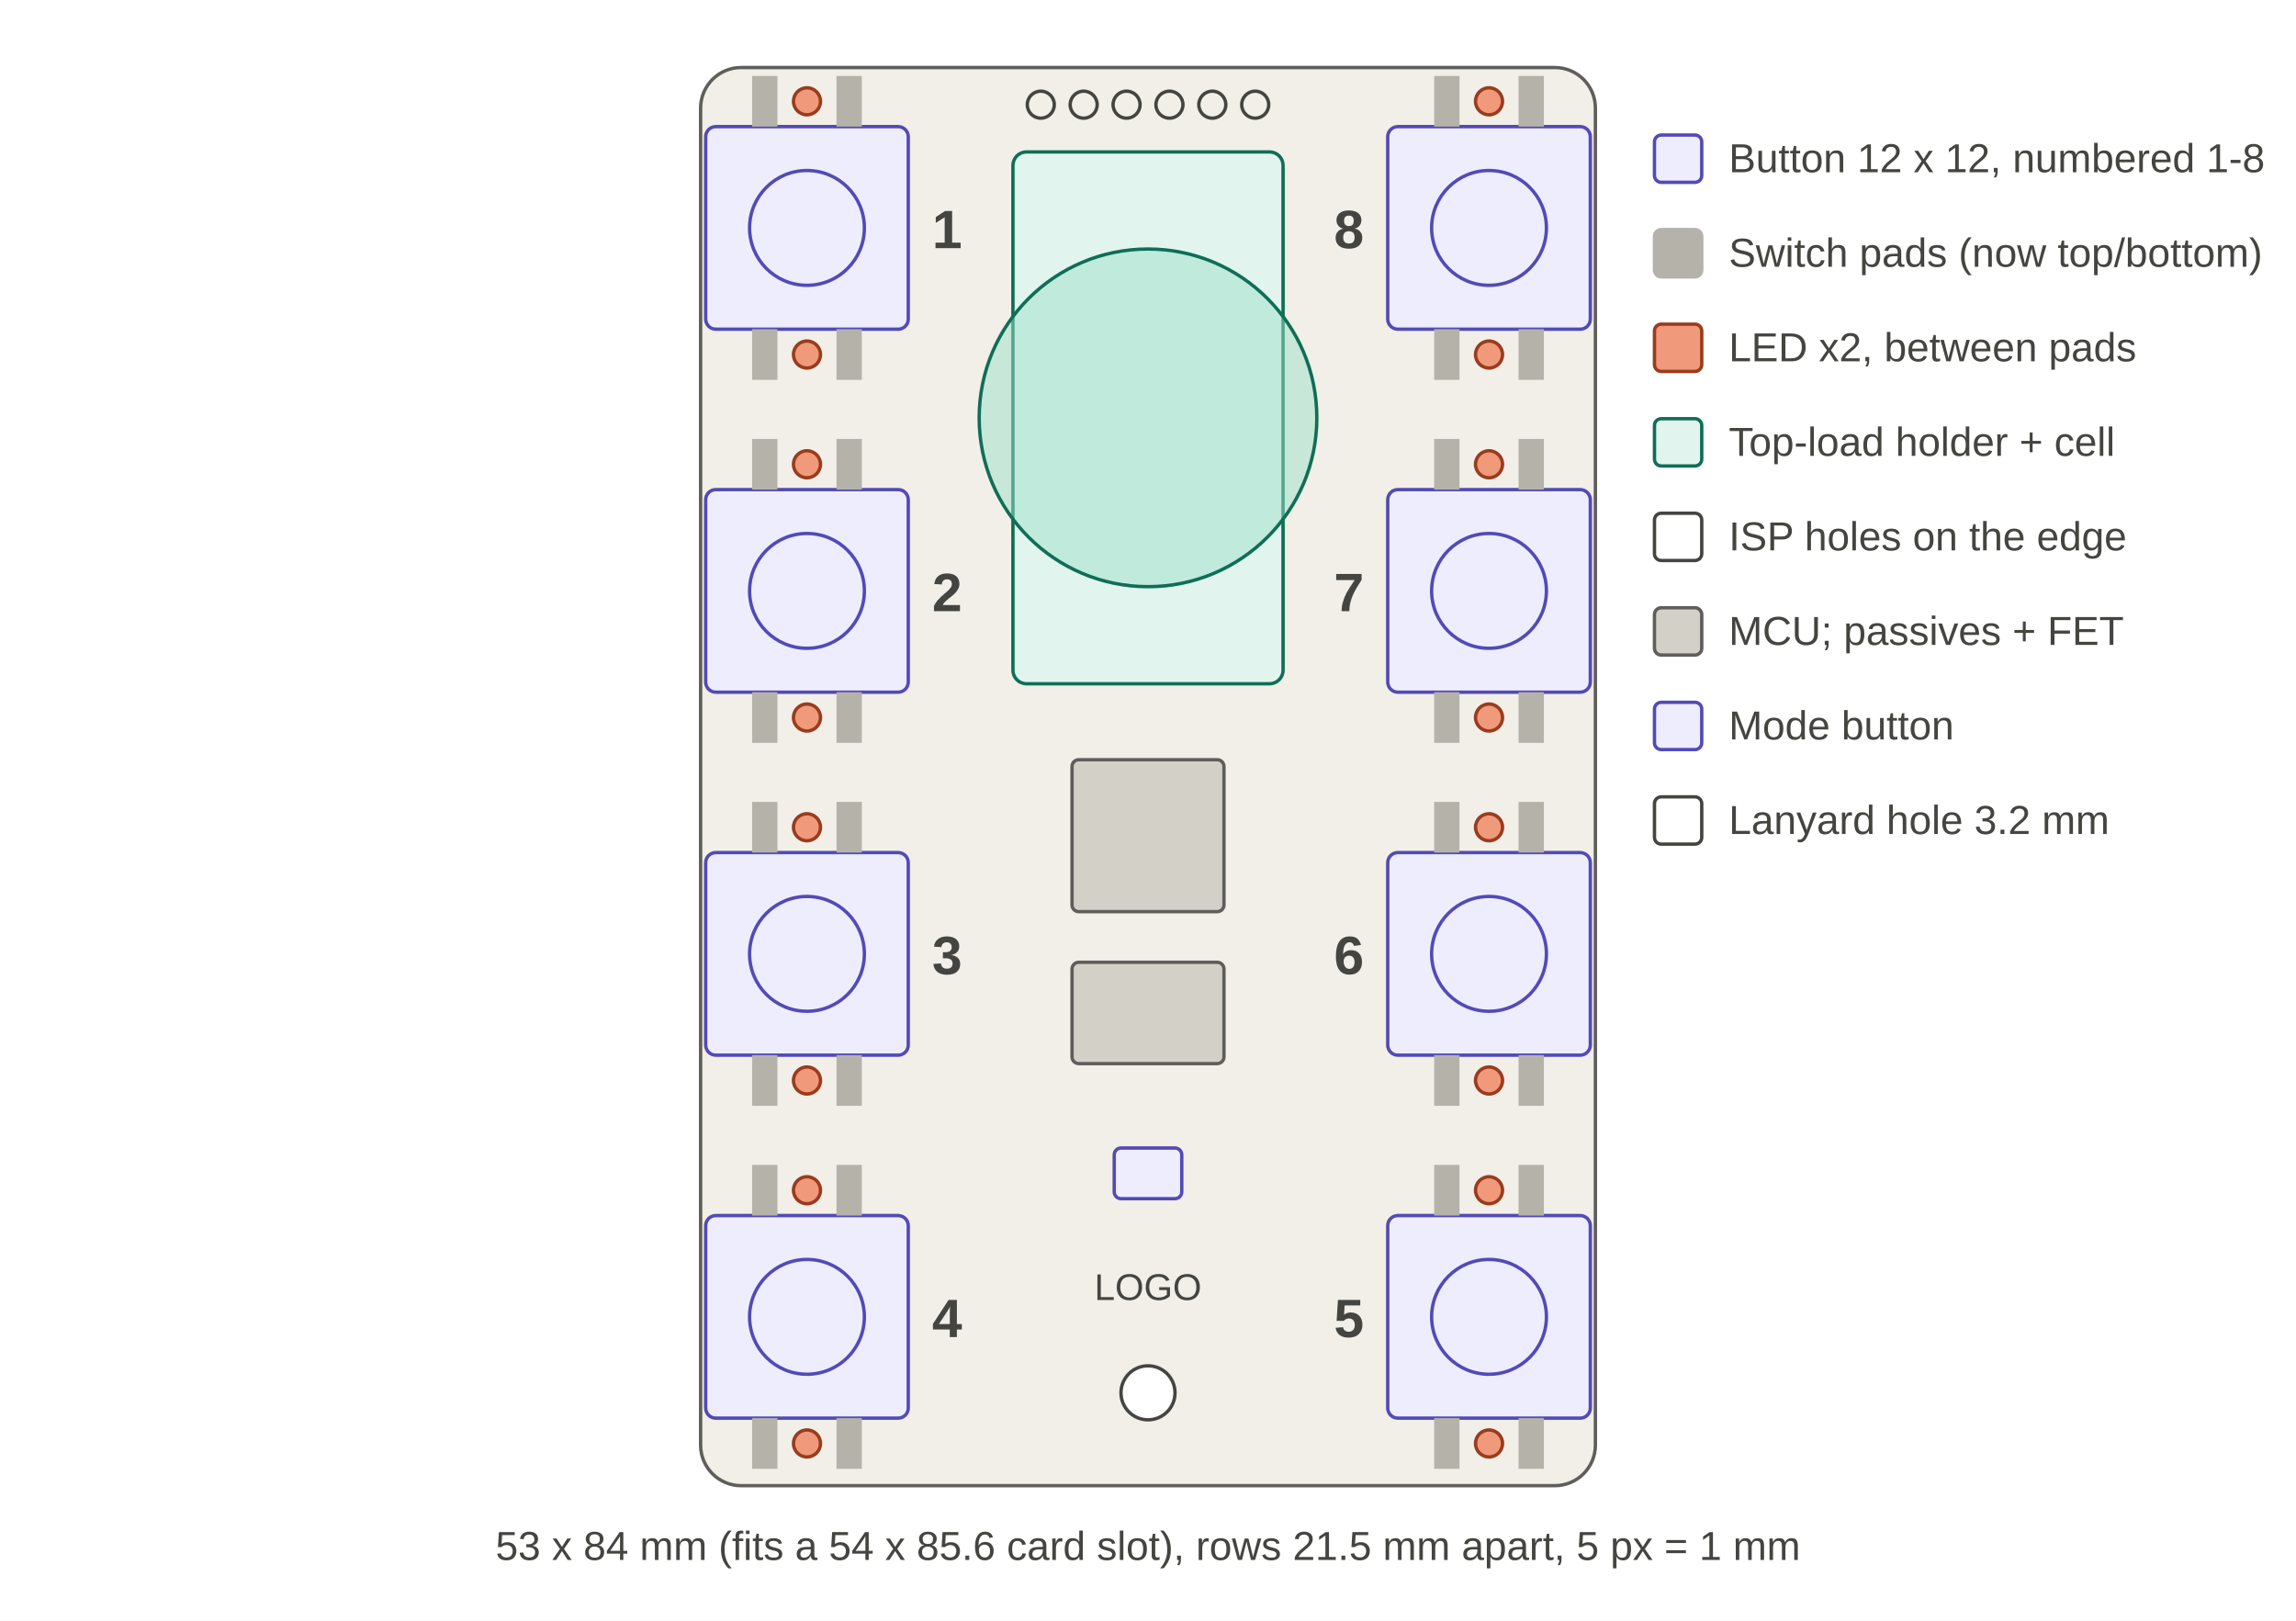
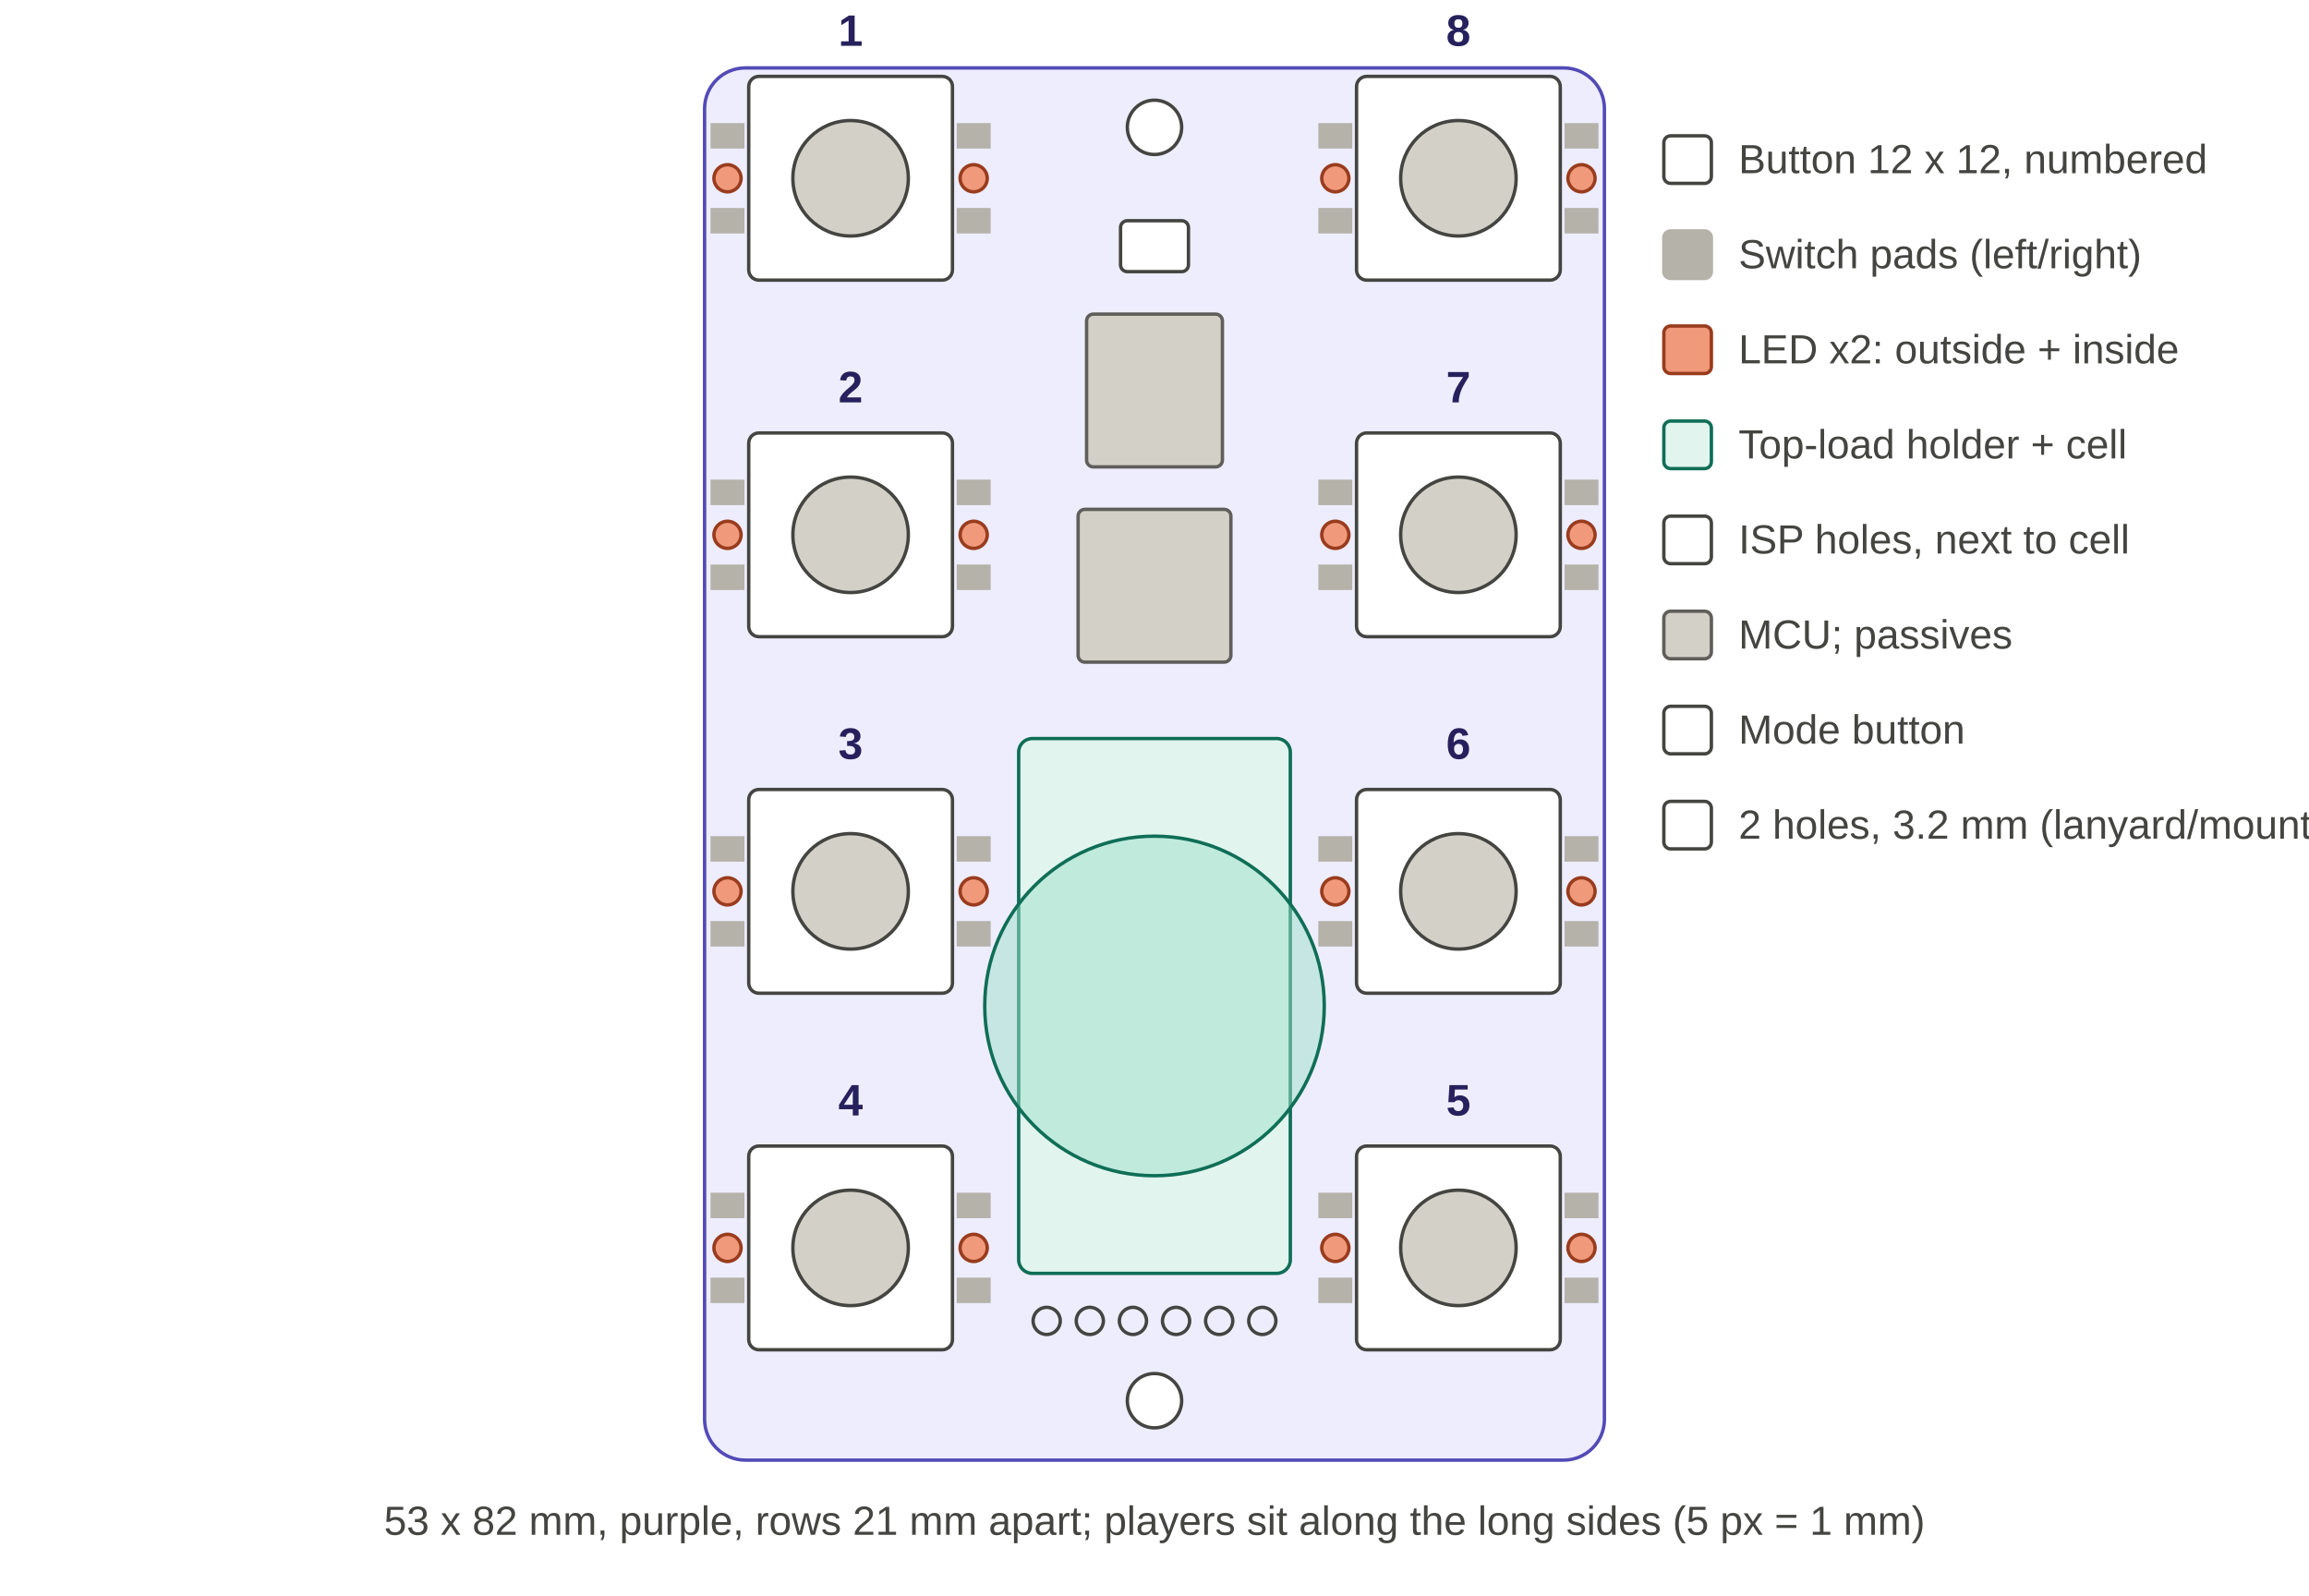
- <svg xmlns="http://www.w3.org/2000/svg" viewBox="0 0 680 480" width="680" height="480" font-family="Segoe UI, Arial, sans-serif">
-   <rect width="680" height="480" fill="#fff" />
-   <rect x="207.5" y="20" width="265" height="420" rx="12" fill="#F1EFE8" stroke="#5F5E5A" />
-   <rect x="209.0" y="37.5" width="60" height="60" rx="3" fill="#EEEDFE" stroke="#534AB7" />
-   <circle cx="239.0" cy="67.5" r="17" fill="#EEEDFE" stroke="#534AB7" />
-   <rect x="222.75" y="22.5" width="7.5" height="15" fill="#B4B2A9" />
-   <rect x="247.75" y="22.5" width="7.5" height="15" fill="#B4B2A9" />
-   <circle cx="239.0" cy="30.0" r="4" fill="#F0997B" stroke="#993C1D" />
-   <rect x="222.75" y="97.5" width="7.5" height="15" fill="#B4B2A9" />
-   <rect x="247.75" y="97.5" width="7.5" height="15" fill="#B4B2A9" />
-   <circle cx="239.0" cy="105.0" r="4" fill="#F0997B" stroke="#993C1D" />
-   <text x="280.5" y="73.5" text-anchor="middle" font-size="16" font-weight="bold" fill="#444441">1</text>
-   <rect x="209.0" y="145.0" width="60" height="60" rx="3" fill="#EEEDFE" stroke="#534AB7" />
-   <circle cx="239.0" cy="175.0" r="17" fill="#EEEDFE" stroke="#534AB7" />
-   <rect x="222.75" y="130.0" width="7.5" height="15" fill="#B4B2A9" />
-   <rect x="247.75" y="130.0" width="7.5" height="15" fill="#B4B2A9" />
-   <circle cx="239.0" cy="137.5" r="4" fill="#F0997B" stroke="#993C1D" />
-   <rect x="222.75" y="205.0" width="7.5" height="15" fill="#B4B2A9" />
-   <rect x="247.75" y="205.0" width="7.5" height="15" fill="#B4B2A9" />
-   <circle cx="239.0" cy="212.5" r="4" fill="#F0997B" stroke="#993C1D" />
-   <text x="280.5" y="181.0" text-anchor="middle" font-size="16" font-weight="bold" fill="#444441">2</text>
-   <rect x="209.0" y="252.5" width="60" height="60" rx="3" fill="#EEEDFE" stroke="#534AB7" />
-   <circle cx="239.0" cy="282.5" r="17" fill="#EEEDFE" stroke="#534AB7" />
-   <rect x="222.75" y="237.5" width="7.5" height="15" fill="#B4B2A9" />
-   <rect x="247.75" y="237.5" width="7.5" height="15" fill="#B4B2A9" />
-   <circle cx="239.0" cy="245.0" r="4" fill="#F0997B" stroke="#993C1D" />
-   <rect x="222.75" y="312.5" width="7.5" height="15" fill="#B4B2A9" />
-   <rect x="247.75" y="312.5" width="7.5" height="15" fill="#B4B2A9" />
-   <circle cx="239.0" cy="320.0" r="4" fill="#F0997B" stroke="#993C1D" />
-   <text x="280.5" y="288.5" text-anchor="middle" font-size="16" font-weight="bold" fill="#444441">3</text>
-   <rect x="209.0" y="360.0" width="60" height="60" rx="3" fill="#EEEDFE" stroke="#534AB7" />
-   <circle cx="239.0" cy="390.0" r="17" fill="#EEEDFE" stroke="#534AB7" />
-   <rect x="222.75" y="345.0" width="7.5" height="15" fill="#B4B2A9" />
-   <rect x="247.75" y="345.0" width="7.5" height="15" fill="#B4B2A9" />
-   <circle cx="239.0" cy="352.5" r="4" fill="#F0997B" stroke="#993C1D" />
-   <rect x="222.75" y="420.0" width="7.5" height="15" fill="#B4B2A9" />
-   <rect x="247.75" y="420.0" width="7.5" height="15" fill="#B4B2A9" />
-   <circle cx="239.0" cy="427.5" r="4" fill="#F0997B" stroke="#993C1D" />
-   <text x="280.5" y="396.0" text-anchor="middle" font-size="16" font-weight="bold" fill="#444441">4</text>
-   <rect x="411.0" y="360.0" width="60" height="60" rx="3" fill="#EEEDFE" stroke="#534AB7" />
-   <circle cx="441.0" cy="390.0" r="17" fill="#EEEDFE" stroke="#534AB7" />
-   <rect x="424.75" y="345.0" width="7.5" height="15" fill="#B4B2A9" />
-   <rect x="449.75" y="345.0" width="7.5" height="15" fill="#B4B2A9" />
-   <circle cx="441.0" cy="352.5" r="4" fill="#F0997B" stroke="#993C1D" />
-   <rect x="424.75" y="420.0" width="7.5" height="15" fill="#B4B2A9" />
-   <rect x="449.75" y="420.0" width="7.5" height="15" fill="#B4B2A9" />
-   <circle cx="441.0" cy="427.5" r="4" fill="#F0997B" stroke="#993C1D" />
-   <text x="399.5" y="396.0" text-anchor="middle" font-size="16" font-weight="bold" fill="#444441">5</text>
-   <rect x="411.0" y="252.5" width="60" height="60" rx="3" fill="#EEEDFE" stroke="#534AB7" />
-   <circle cx="441.0" cy="282.5" r="17" fill="#EEEDFE" stroke="#534AB7" />
-   <rect x="424.75" y="237.5" width="7.5" height="15" fill="#B4B2A9" />
-   <rect x="449.75" y="237.5" width="7.5" height="15" fill="#B4B2A9" />
-   <circle cx="441.0" cy="245.0" r="4" fill="#F0997B" stroke="#993C1D" />
-   <rect x="424.75" y="312.5" width="7.5" height="15" fill="#B4B2A9" />
-   <rect x="449.75" y="312.5" width="7.5" height="15" fill="#B4B2A9" />
-   <circle cx="441.0" cy="320.0" r="4" fill="#F0997B" stroke="#993C1D" />
-   <text x="399.5" y="288.5" text-anchor="middle" font-size="16" font-weight="bold" fill="#444441">6</text>
-   <rect x="411.0" y="145.0" width="60" height="60" rx="3" fill="#EEEDFE" stroke="#534AB7" />
-   <circle cx="441.0" cy="175.0" r="17" fill="#EEEDFE" stroke="#534AB7" />
-   <rect x="424.75" y="130.0" width="7.5" height="15" fill="#B4B2A9" />
-   <rect x="449.75" y="130.0" width="7.5" height="15" fill="#B4B2A9" />
-   <circle cx="441.0" cy="137.5" r="4" fill="#F0997B" stroke="#993C1D" />
-   <rect x="424.75" y="205.0" width="7.5" height="15" fill="#B4B2A9" />
-   <rect x="449.75" y="205.0" width="7.5" height="15" fill="#B4B2A9" />
-   <circle cx="441.0" cy="212.5" r="4" fill="#F0997B" stroke="#993C1D" />
-   <text x="399.5" y="181.0" text-anchor="middle" font-size="16" font-weight="bold" fill="#444441">7</text>
-   <rect x="411.0" y="37.5" width="60" height="60" rx="3" fill="#EEEDFE" stroke="#534AB7" />
-   <circle cx="441.0" cy="67.5" r="17" fill="#EEEDFE" stroke="#534AB7" />
-   <rect x="424.75" y="22.5" width="7.5" height="15" fill="#B4B2A9" />
-   <rect x="449.75" y="22.5" width="7.5" height="15" fill="#B4B2A9" />
-   <circle cx="441.0" cy="30.0" r="4" fill="#F0997B" stroke="#993C1D" />
-   <rect x="424.75" y="97.5" width="7.5" height="15" fill="#B4B2A9" />
-   <rect x="449.75" y="97.5" width="7.5" height="15" fill="#B4B2A9" />
-   <circle cx="441.0" cy="105.0" r="4" fill="#F0997B" stroke="#993C1D" />
-   <text x="399.5" y="73.5" text-anchor="middle" font-size="16" font-weight="bold" fill="#444441">8</text>
-   <circle cx="308.25" cy="31.0" r="4" fill="none" stroke="#444441" />
-   <circle cx="320.95" cy="31.0" r="4" fill="none" stroke="#444441" />
-   <circle cx="333.65" cy="31.0" r="4" fill="none" stroke="#444441" />
-   <circle cx="346.35" cy="31.0" r="4" fill="none" stroke="#444441" />
-   <circle cx="359.05" cy="31.0" r="4" fill="none" stroke="#444441" />
-   <circle cx="371.75" cy="31.0" r="4" fill="none" stroke="#444441" />
-   <rect x="300.0" y="45" width="80" height="157.5" rx="4" fill="#E1F5EE" stroke="#0F6E56" />
-   <circle cx="340.0" cy="123.75" r="50" fill="#9FE1CB" fill-opacity="0.5" stroke="#0F6E56" />
-   <rect x="317.5" y="225" width="45" height="45" rx="2" fill="#D3D1C7" stroke="#5F5E5A" />
-   <rect x="317.5" y="285" width="45" height="30" rx="2" fill="#D3D1C7" stroke="#5F5E5A" />
-   <rect x="330.0" y="340" width="20" height="15" rx="2" fill="#EEEDFE" stroke="#534AB7" />
+ <svg xmlns="http://www.w3.org/2000/svg" viewBox="0 0 680 470" width="680" height="470" font-family="Segoe UI, Arial, sans-serif">
+   <rect width="680" height="470" fill="#fff" />
+   <rect x="207.5" y="20" width="265" height="410" rx="12" fill="#EEEDFE" stroke="#534AB7" />
+   <rect x="220.5" y="22.5" width="60" height="60" rx="3" fill="#fff" stroke="#444441" />
+   <circle cx="250.5" cy="52.5" r="17" fill="#D3D1C7" stroke="#444441" />
+   <rect x="209.25" y="36.25" width="10" height="7.5" fill="#B4B2A9" />
+   <rect x="209.25" y="61.25" width="10" height="7.5" fill="#B4B2A9" />
+   <circle cx="214.25" cy="52.5" r="4" fill="#F0997B" stroke="#993C1D" />
+   <rect x="281.75" y="36.25" width="10" height="7.5" fill="#B4B2A9" />
+   <rect x="281.75" y="61.25" width="10" height="7.5" fill="#B4B2A9" />
+   <circle cx="286.75" cy="52.5" r="4" fill="#F0997B" stroke="#993C1D" />
+   <text x="250.5" y="13.5" text-anchor="middle" font-size="13" font-weight="bold" fill="#26215C">1</text>
+   <rect x="220.5" y="127.5" width="60" height="60" rx="3" fill="#fff" stroke="#444441" />
+   <circle cx="250.5" cy="157.5" r="17" fill="#D3D1C7" stroke="#444441" />
+   <rect x="209.25" y="141.25" width="10" height="7.5" fill="#B4B2A9" />
+   <rect x="209.25" y="166.25" width="10" height="7.5" fill="#B4B2A9" />
+   <circle cx="214.25" cy="157.5" r="4" fill="#F0997B" stroke="#993C1D" />
+   <rect x="281.75" y="141.25" width="10" height="7.5" fill="#B4B2A9" />
+   <rect x="281.75" y="166.25" width="10" height="7.5" fill="#B4B2A9" />
+   <circle cx="286.75" cy="157.5" r="4" fill="#F0997B" stroke="#993C1D" />
+   <text x="250.5" y="118.5" text-anchor="middle" font-size="13" font-weight="bold" fill="#26215C">2</text>
+   <rect x="220.5" y="232.5" width="60" height="60" rx="3" fill="#fff" stroke="#444441" />
+   <circle cx="250.5" cy="262.5" r="17" fill="#D3D1C7" stroke="#444441" />
+   <rect x="209.25" y="246.25" width="10" height="7.5" fill="#B4B2A9" />
+   <rect x="209.25" y="271.25" width="10" height="7.5" fill="#B4B2A9" />
+   <circle cx="214.25" cy="262.5" r="4" fill="#F0997B" stroke="#993C1D" />
+   <rect x="281.75" y="246.25" width="10" height="7.5" fill="#B4B2A9" />
+   <rect x="281.75" y="271.25" width="10" height="7.5" fill="#B4B2A9" />
+   <circle cx="286.75" cy="262.5" r="4" fill="#F0997B" stroke="#993C1D" />
+   <text x="250.5" y="223.5" text-anchor="middle" font-size="13" font-weight="bold" fill="#26215C">3</text>
+   <rect x="220.5" y="337.5" width="60" height="60" rx="3" fill="#fff" stroke="#444441" />
+   <circle cx="250.5" cy="367.5" r="17" fill="#D3D1C7" stroke="#444441" />
+   <rect x="209.25" y="351.25" width="10" height="7.5" fill="#B4B2A9" />
+   <rect x="209.25" y="376.25" width="10" height="7.5" fill="#B4B2A9" />
+   <circle cx="214.25" cy="367.5" r="4" fill="#F0997B" stroke="#993C1D" />
+   <rect x="281.75" y="351.25" width="10" height="7.5" fill="#B4B2A9" />
+   <rect x="281.75" y="376.25" width="10" height="7.5" fill="#B4B2A9" />
+   <circle cx="286.75" cy="367.5" r="4" fill="#F0997B" stroke="#993C1D" />
+   <text x="250.5" y="328.5" text-anchor="middle" font-size="13" font-weight="bold" fill="#26215C">4</text>
+   <rect x="399.5" y="337.5" width="60" height="60" rx="3" fill="#fff" stroke="#444441" />
+   <circle cx="429.5" cy="367.5" r="17" fill="#D3D1C7" stroke="#444441" />
+   <rect x="388.25" y="351.25" width="10" height="7.5" fill="#B4B2A9" />
+   <rect x="388.25" y="376.25" width="10" height="7.5" fill="#B4B2A9" />
+   <circle cx="393.25" cy="367.5" r="4" fill="#F0997B" stroke="#993C1D" />
+   <rect x="460.75" y="351.25" width="10" height="7.5" fill="#B4B2A9" />
+   <rect x="460.75" y="376.25" width="10" height="7.5" fill="#B4B2A9" />
+   <circle cx="465.75" cy="367.5" r="4" fill="#F0997B" stroke="#993C1D" />
+   <text x="429.5" y="328.5" text-anchor="middle" font-size="13" font-weight="bold" fill="#26215C">5</text>
+   <rect x="399.5" y="232.5" width="60" height="60" rx="3" fill="#fff" stroke="#444441" />
+   <circle cx="429.5" cy="262.5" r="17" fill="#D3D1C7" stroke="#444441" />
+   <rect x="388.25" y="246.25" width="10" height="7.5" fill="#B4B2A9" />
+   <rect x="388.25" y="271.25" width="10" height="7.5" fill="#B4B2A9" />
+   <circle cx="393.25" cy="262.5" r="4" fill="#F0997B" stroke="#993C1D" />
+   <rect x="460.75" y="246.25" width="10" height="7.5" fill="#B4B2A9" />
+   <rect x="460.75" y="271.25" width="10" height="7.5" fill="#B4B2A9" />
+   <circle cx="465.75" cy="262.5" r="4" fill="#F0997B" stroke="#993C1D" />
+   <text x="429.5" y="223.5" text-anchor="middle" font-size="13" font-weight="bold" fill="#26215C">6</text>
+   <rect x="399.5" y="127.5" width="60" height="60" rx="3" fill="#fff" stroke="#444441" />
+   <circle cx="429.5" cy="157.5" r="17" fill="#D3D1C7" stroke="#444441" />
+   <rect x="388.25" y="141.25" width="10" height="7.5" fill="#B4B2A9" />
+   <rect x="388.25" y="166.25" width="10" height="7.5" fill="#B4B2A9" />
+   <circle cx="393.25" cy="157.5" r="4" fill="#F0997B" stroke="#993C1D" />
+   <rect x="460.75" y="141.25" width="10" height="7.5" fill="#B4B2A9" />
+   <rect x="460.75" y="166.25" width="10" height="7.5" fill="#B4B2A9" />
+   <circle cx="465.75" cy="157.5" r="4" fill="#F0997B" stroke="#993C1D" />
+   <text x="429.5" y="118.5" text-anchor="middle" font-size="13" font-weight="bold" fill="#26215C">7</text>
+   <rect x="399.5" y="22.5" width="60" height="60" rx="3" fill="#fff" stroke="#444441" />
+   <circle cx="429.5" cy="52.5" r="17" fill="#D3D1C7" stroke="#444441" />
+   <rect x="388.25" y="36.25" width="10" height="7.5" fill="#B4B2A9" />
+   <rect x="388.25" y="61.25" width="10" height="7.5" fill="#B4B2A9" />
+   <circle cx="393.25" cy="52.5" r="4" fill="#F0997B" stroke="#993C1D" />
+   <rect x="460.75" y="36.25" width="10" height="7.5" fill="#B4B2A9" />
+   <rect x="460.75" y="61.25" width="10" height="7.5" fill="#B4B2A9" />
+   <circle cx="465.75" cy="52.5" r="4" fill="#F0997B" stroke="#993C1D" />
+   <text x="429.5" y="13.5" text-anchor="middle" font-size="13" font-weight="bold" fill="#26215C">8</text>
+   <circle cx="340.0" cy="37.5" r="8" fill="#fff" stroke="#444441" />
+   <rect x="330.0" y="65" width="20" height="15" rx="2" fill="#fff" stroke="#444441" />
+   <rect x="320.0" y="92.5" width="40" height="45" rx="2" fill="#D3D1C7" stroke="#5F5E5A" />
+   <rect x="317.5" y="150" width="45" height="45" rx="2" fill="#D3D1C7" stroke="#5F5E5A" />
+   <rect x="300.0" y="217.5" width="80" height="157.5" rx="4" fill="#E1F5EE" stroke="#0F6E56" />
+   <circle cx="340.0" cy="296.25" r="50" fill="#9FE1CB" fill-opacity="0.5" stroke="#0F6E56" />
+   <circle cx="308.25" cy="389.0" r="4" fill="none" stroke="#444441" />
+   <circle cx="320.95" cy="389.0" r="4" fill="none" stroke="#444441" />
+   <circle cx="333.65" cy="389.0" r="4" fill="none" stroke="#444441" />
+   <circle cx="346.35" cy="389.0" r="4" fill="none" stroke="#444441" />
+   <circle cx="359.05" cy="389.0" r="4" fill="none" stroke="#444441" />
+   <circle cx="371.75" cy="389.0" r="4" fill="none" stroke="#444441" />
  <circle cx="340.0" cy="412.5" r="8" fill="#fff" stroke="#444441" />
-   <text x="340.0" y="385" text-anchor="middle" font-size="11" fill="#444441">LOGO</text>
-   <rect x="490" y="40" width="14" height="14" rx="2" fill="#EEEDFE" stroke="#534AB7" />
-   <text x="512" y="51" font-size="12" fill="#444441">Button 12 x 12, numbered 1-8</text>
+   <rect x="490" y="40" width="14" height="14" rx="2" fill="#fff" stroke="#444441" />
+   <text x="512" y="51" font-size="12" fill="#444441">Button 12 x 12, numbered</text>
  <rect x="490" y="68" width="14" height="14" rx="2" fill="#B4B2A9" stroke="#B4B2A9" />
-   <text x="512" y="79" font-size="12" fill="#444441">Switch pads (now top/bottom)</text>
+   <text x="512" y="79" font-size="12" fill="#444441">Switch pads (left/right)</text>
  <rect x="490" y="96" width="14" height="14" rx="2" fill="#F0997B" stroke="#993C1D" />
-   <text x="512" y="107" font-size="12" fill="#444441">LED x2, between pads</text>
+   <text x="512" y="107" font-size="12" fill="#444441">LED x2: outside + inside</text>
  <rect x="490" y="124" width="14" height="14" rx="2" fill="#E1F5EE" stroke="#0F6E56" />
  <text x="512" y="135" font-size="12" fill="#444441">Top-load holder + cell</text>
  <rect x="490" y="152" width="14" height="14" rx="2" fill="none" stroke="#444441" />
-   <text x="512" y="163" font-size="12" fill="#444441">ISP holes on the edge</text>
+   <text x="512" y="163" font-size="12" fill="#444441">ISP holes, next to cell</text>
  <rect x="490" y="180" width="14" height="14" rx="2" fill="#D3D1C7" stroke="#5F5E5A" />
-   <text x="512" y="191" font-size="12" fill="#444441">MCU; passives + FET</text>
-   <rect x="490" y="208" width="14" height="14" rx="2" fill="#EEEDFE" stroke="#534AB7" />
+   <text x="512" y="191" font-size="12" fill="#444441">MCU; passives</text>
+   <rect x="490" y="208" width="14" height="14" rx="2" fill="#fff" stroke="#444441" />
  <text x="512" y="219" font-size="12" fill="#444441">Mode button</text>
  <rect x="490" y="236" width="14" height="14" rx="2" fill="#fff" stroke="#444441" />
-   <text x="512" y="247" font-size="12" fill="#444441">Lanyard hole 3.2 mm</text>
-   <text x="340" y="462" text-anchor="middle" font-size="12" fill="#444441">53 x 84 mm (fits a 54 x 85.6 card slot), rows 21.5 mm apart, 5 px = 1 mm</text>
+   <text x="512" y="247" font-size="12" fill="#444441">2 holes, 3.2 mm (lanyard/mount)</text>
+   <text x="340" y="452" text-anchor="middle" font-size="12" fill="#444441">53 x 82 mm, purple, rows 21 mm apart; players sit along the long sides (5 px = 1 mm)</text>
</svg>
